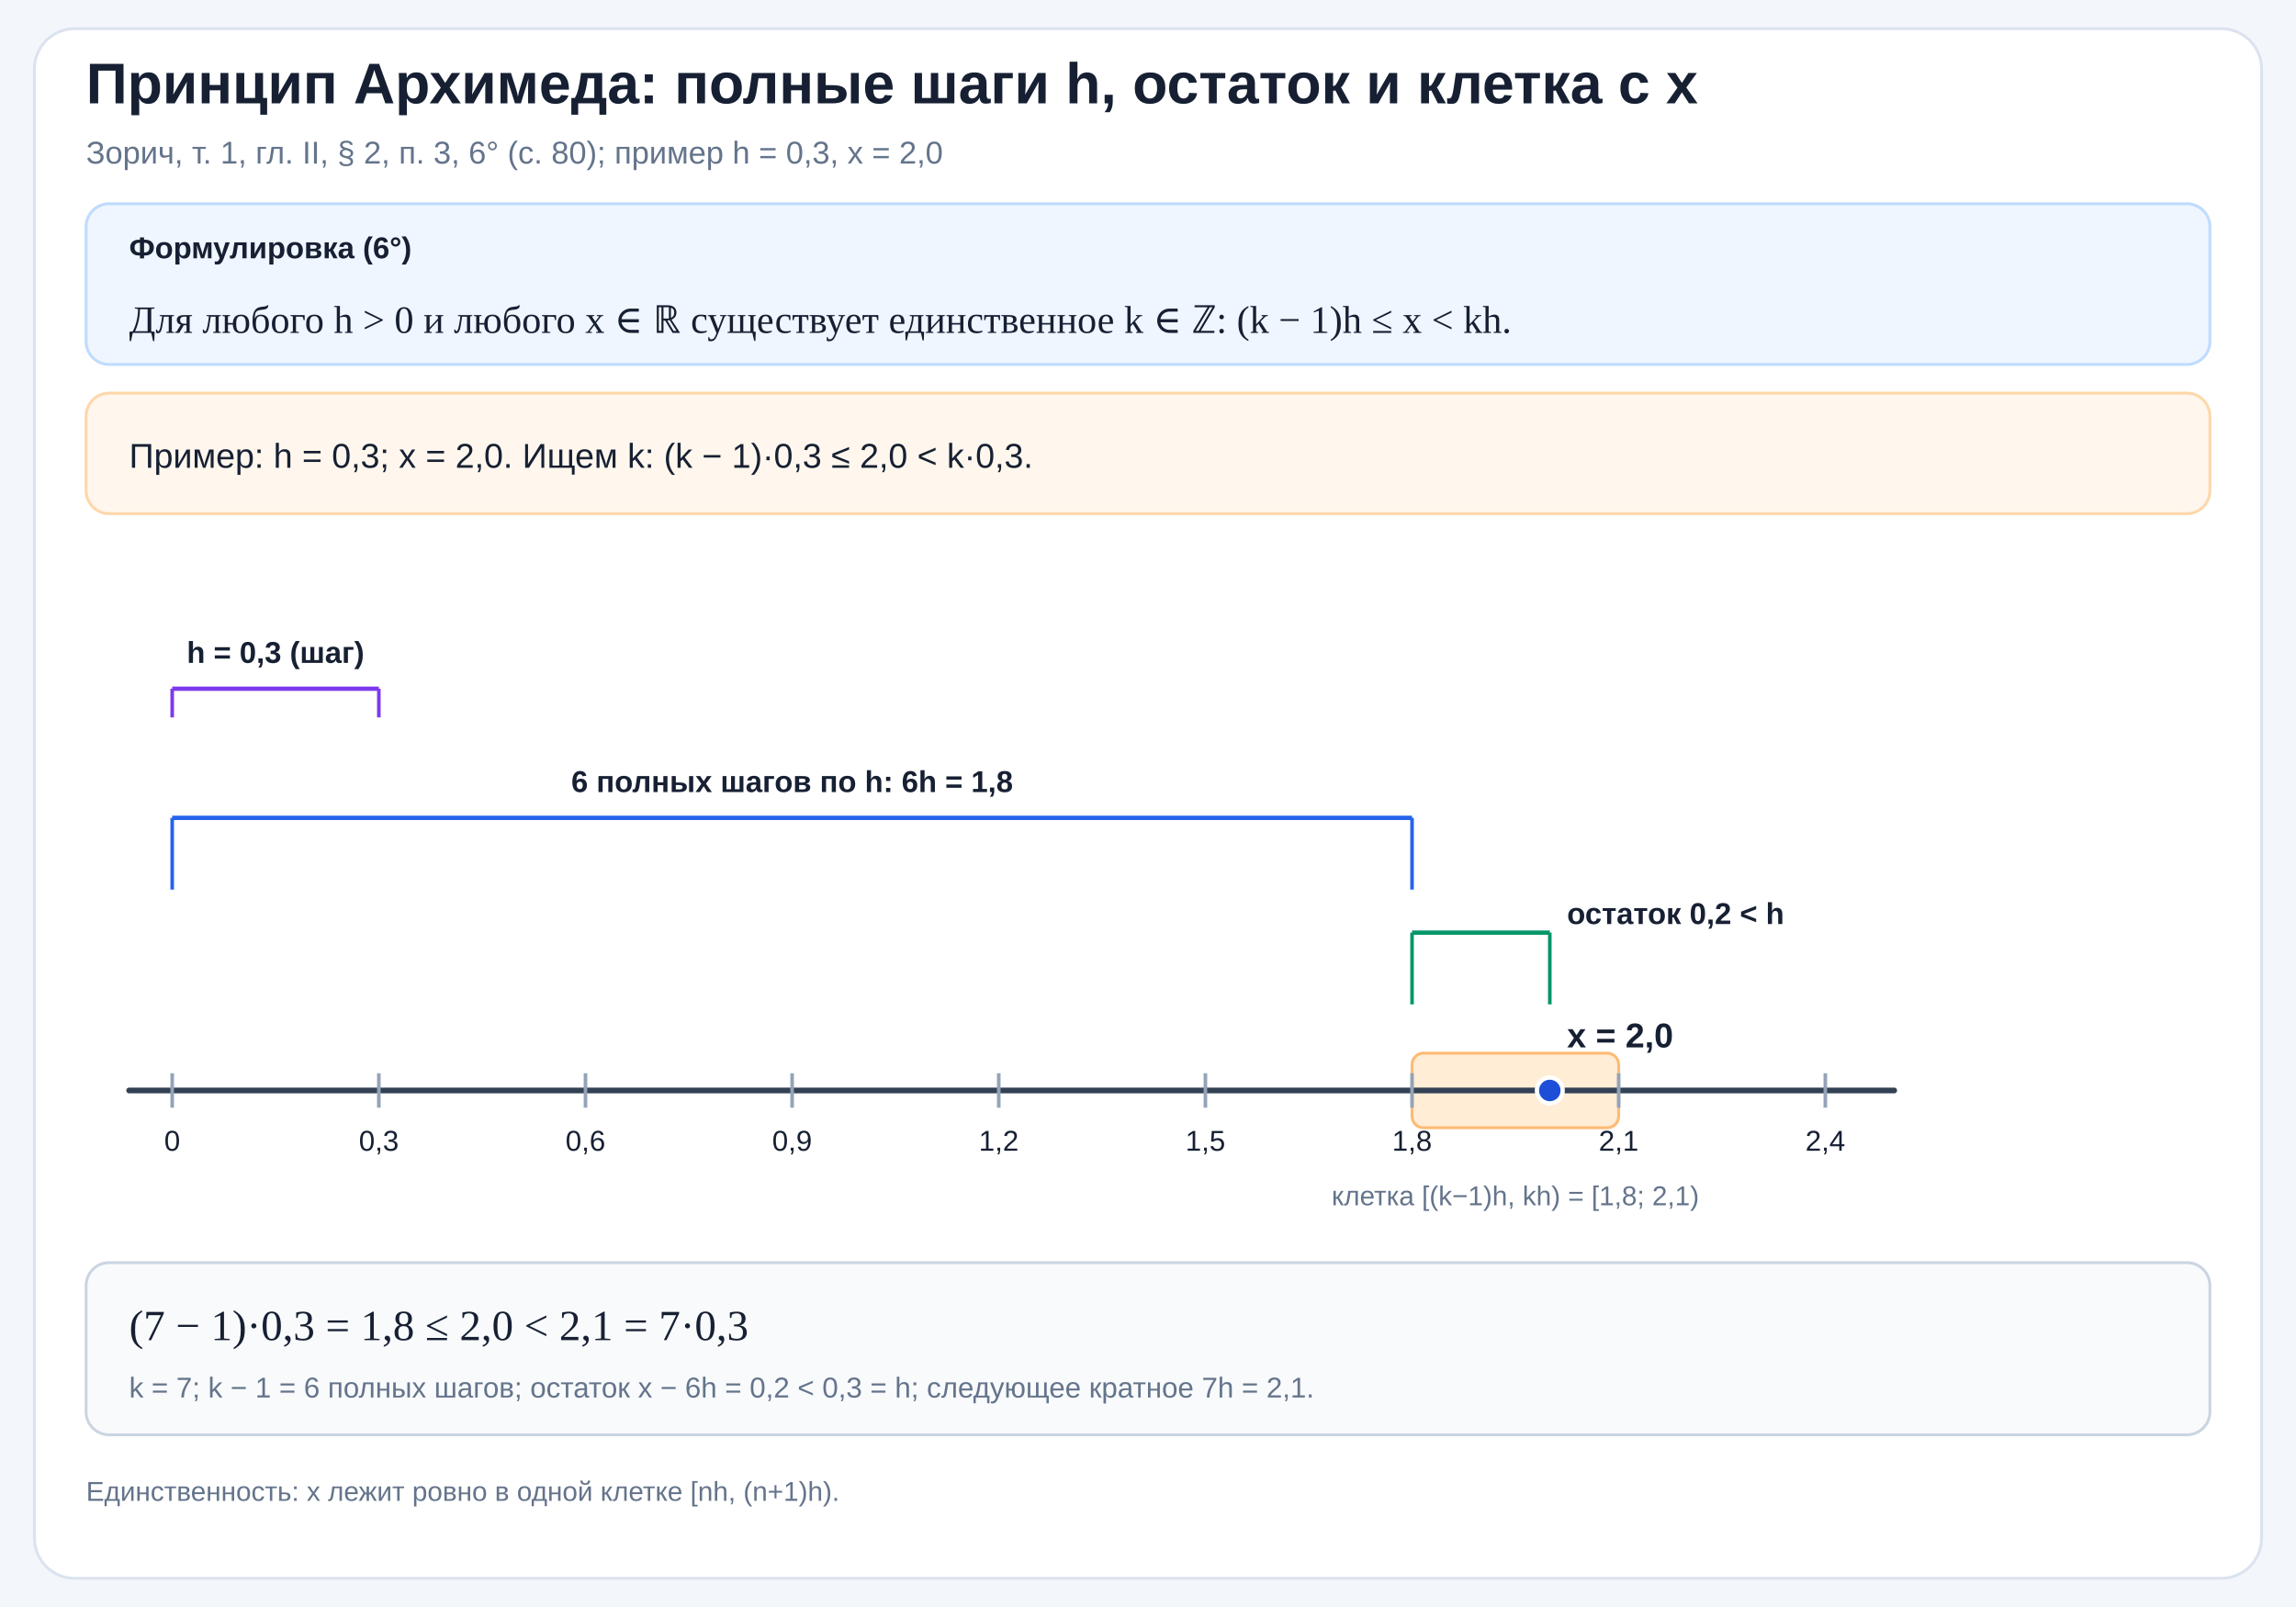
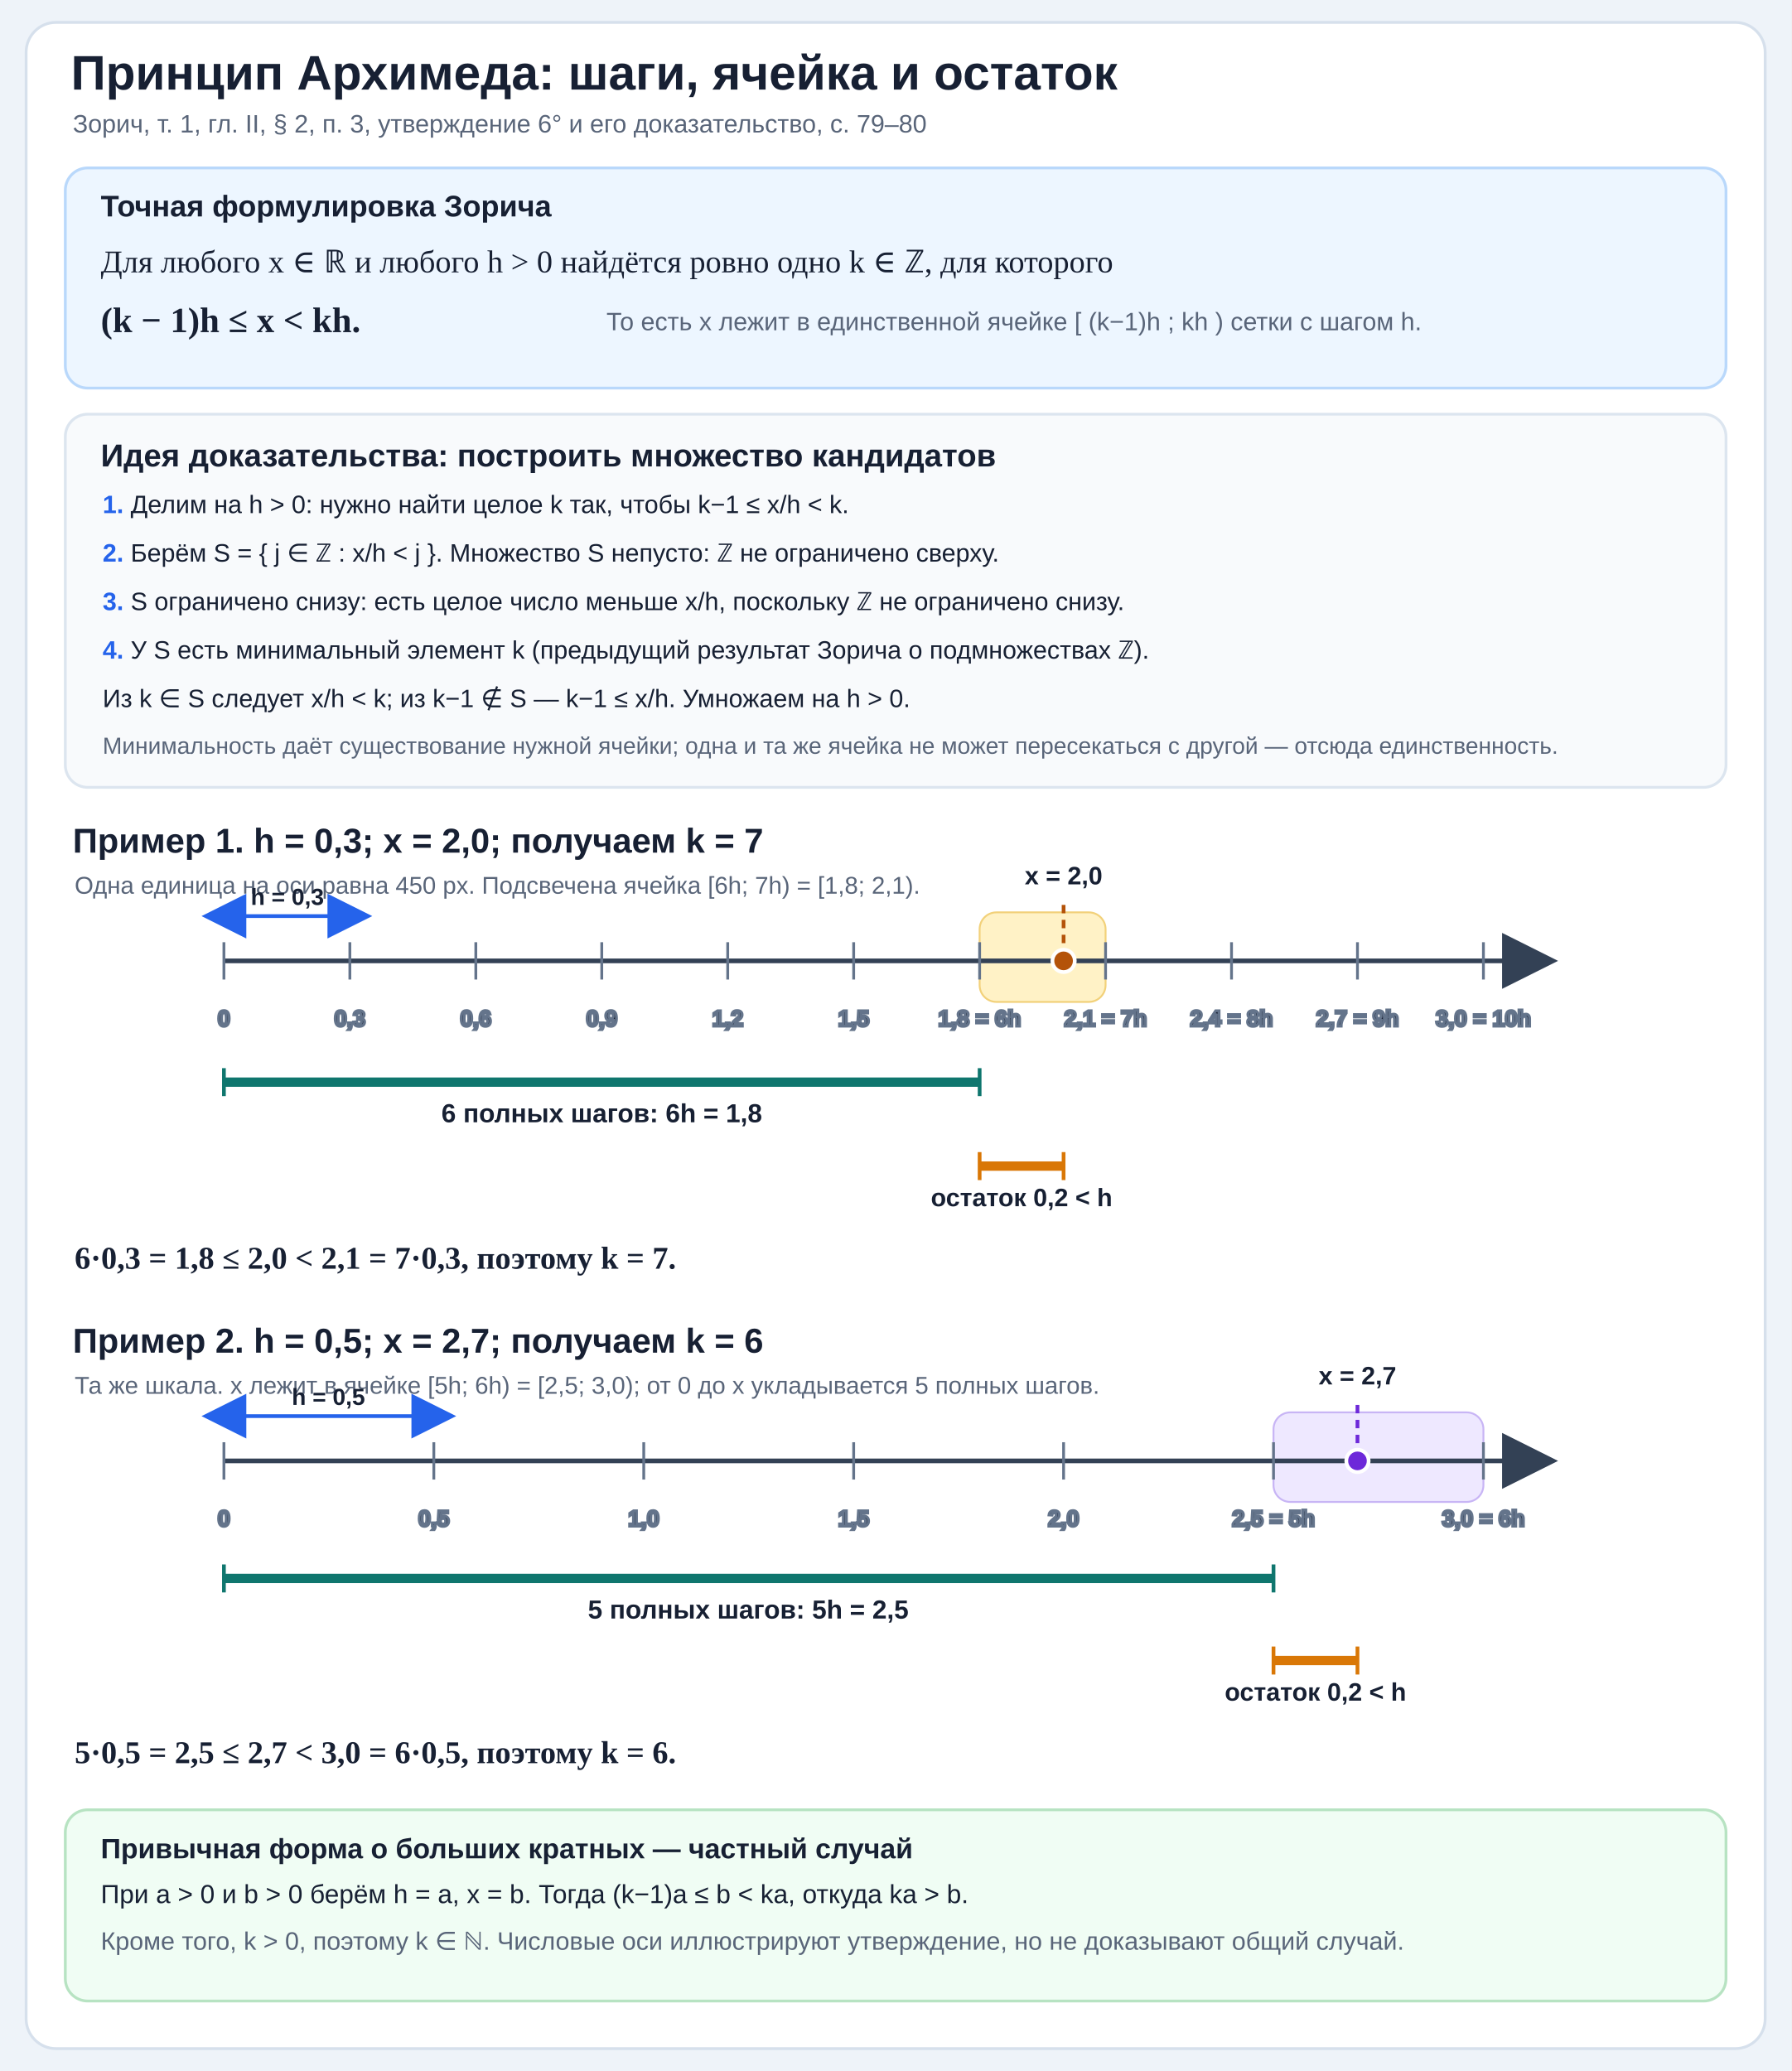
- <svg xmlns="http://www.w3.org/2000/svg" width="1600" height="1120" viewBox="0 0 1600 1120" role="img" aria-labelledby="title desc">
+ <svg xmlns="http://www.w3.org/2000/svg" width="1920" height="2220" viewBox="0 0 1920 2220" role="img" aria-labelledby="t d">
  <defs>
    <style>
- text{font-family:'Segoe UI',Arial,sans-serif;fill:#172033}
- .math{font-family:Cambria,'Times New Roman',serif}
- .muted{fill:#64748b}
- </style>
+     text{font-family:'Segoe UI',Arial,sans-serif;fill:#172033}
+     .m{font-family:Cambria,'Times New Roman',serif}
+     .muted{fill:#596579}
+     .body{font-size:28px}
+     .axislabel{font-size:24px;font-weight:600}
+     .formula{font-size:38px;font-weight:700}
+     .step{font-size:27px}
+   </style>
+     <marker id="axisArrow" markerWidth="12" markerHeight="12" refX="10" refY="6" orient="auto">
+       <path d="M0 0L12 6L0 12z" fill="#334155" />
+     </marker>
+     <marker id="blueArrow" markerWidth="12" markerHeight="12" refX="6" refY="6" orient="auto-start-reverse">
+       <path d="M0 0L12 6L0 12z" fill="#2563eb" />
+     </marker>
  </defs>
-   <rect width="1600" height="1120" fill="#f3f6fb" />
-   <rect x="24" y="20" width="1552" height="1080" rx="28" fill="#ffffff" stroke="#dbe3ef" stroke-width="2" />
-   <text x="60" y="72" font-size="40" font-weight="700">Принцип Архимеда: полные шаги h, остаток и клетка с x</text>
-   <text x="60" y="114" font-size="22" class="muted">Зорич, т. 1, гл. II, § 2, п. 3, 6° (с. 80); пример h = 0,3, x = 2,0</text>
-   <rect x="60" y="142" width="1480" height="112" rx="16" fill="#eff6ff" stroke="#bfdbfe" stroke-width="2" />
-   <text x="90" y="180" font-size="21" font-weight="700" fill="#1d4ed8">Формулировка (6°)</text>
-   <text x="90" y="232" font-size="27" class="math">Для любого h &gt; 0 и любого x ∈ ℝ существует единственное k ∈ ℤ: (k − 1)h ≤ x &lt; kh.</text>
-   <rect x="60" y="274" width="1480" height="84" rx="16" fill="#fff7ed" stroke="#fed7aa" stroke-width="2" />
-   <text x="90" y="326" font-size="24">Пример: h = 0,3; x = 2,0.   Ищем k: (k − 1)·0,3 ≤ 2,0 &lt; k·0,3.</text>
-   <rect x="984" y="734" width="144" height="52" rx="8" fill="#ffedd5" stroke="#fdba74" stroke-width="2" />
-   <line x1="90" y1="760" x2="1320" y2="760" stroke="#334155" stroke-width="4" stroke-linecap="round" />
-   <g stroke="#94a3b8" stroke-width="2.5">
-     <line x1="120" y1="748" x2="120" y2="772" />
-     <line x1="264" y1="748" x2="264" y2="772" />
-     <line x1="408" y1="748" x2="408" y2="772" />
-     <line x1="552" y1="748" x2="552" y2="772" />
-     <line x1="696" y1="748" x2="696" y2="772" />
-     <line x1="840" y1="748" x2="840" y2="772" />
-     <line x1="984" y1="748" x2="984" y2="772" />
-     <line x1="1128" y1="748" x2="1128" y2="772" />
-     <line x1="1272" y1="748" x2="1272" y2="772" />
+   <rect width="1920" height="2220" fill="#eef3f9" />
+   <rect x="28" y="24" width="1864" height="2172" rx="32" fill="#fff" stroke="#d6e0ec" stroke-width="3" />
+   <text x="76" y="96" font-size="52" font-weight="750">Принцип Архимеда: шаги, ячейка и остаток</text>
+   <text x="78" y="142" font-size="27" class="muted">Зорич, т. 1, гл. II, § 2, п. 3, утверждение 6° и его доказательство, с. 79–80</text>
+   <rect x="70" y="180" width="1780" height="236" rx="24" fill="#edf6ff" stroke="#b9d8fb" stroke-width="3" />
+   <text x="108" y="232" font-size="32" font-weight="700" fill="#1d4ed8">Точная формулировка Зорича</text>
+   <text x="108" y="292" font-size="34" class="m">Для любого x ∈ ℝ и любого h &gt; 0 найдётся ровно одно k ∈ ℤ, для которого</text>
+   <text x="108" y="356" class="m formula">(k − 1)h ≤ x &lt; kh.</text>
+   <text x="650" y="354" font-size="27" class="muted">То есть x лежит в единственной ячейке [ (k−1)h ; kh ) сетки с шагом h.</text>
+   <rect x="70" y="444" width="1780" height="400" rx="24" fill="#f8fafc" stroke="#dce5ef" stroke-width="3" />
+   <text x="108" y="500" font-size="34" font-weight="700">Идея доказательства: построить множество кандидатов</text>
+   <text x="110" y="550" class="step">
+     <tspan font-weight="700" fill="#2563eb">1.</tspan> Делим на h &gt; 0: нужно найти целое k так, чтобы k−1 ≤ x/h &lt; k.</text>
+   <text x="110" y="602" class="step">
+     <tspan font-weight="700" fill="#2563eb">2.</tspan> Берём S = { j ∈ ℤ : x/h &lt; j }. Множество S непусто: ℤ не ограничено сверху.</text>
+   <text x="110" y="654" class="step">
+     <tspan font-weight="700" fill="#2563eb">3.</tspan> S ограничено снизу: есть целое число меньше x/h, поскольку ℤ не ограничено снизу.</text>
+   <text x="110" y="706" class="step">
+     <tspan font-weight="700" fill="#2563eb">4.</tspan> У S есть минимальный элемент k (предыдущий результат Зорича о подмножествах ℤ).</text>
+   <text x="110" y="758" class="step">Из k ∈ S следует x/h &lt; k; из k−1 ∉ S — k−1 ≤ x/h. Умножаем на h &gt; 0.</text>
+   <text x="110" y="808" font-size="25" class="muted">Минимальность даёт существование нужной ячейки; одна и та же ячейка не может пересекаться с другой — отсюда единственность.</text>
+   <text x="78" y="914" font-size="37" font-weight="700">Пример 1. h = 0,3; x = 2,0; получаем k = 7</text>
+   <text x="80" y="958" font-size="26" class="muted">Одна единица на оси равна 450 px. Подсвечена ячейка [6h; 7h) = [1,8; 2,1).</text>
+   <rect x="1050" y="978" width="135" height="96" rx="18" fill="#fff2c6" stroke="#f2d17a" stroke-width="2" />
+   <line x1="240" y1="1030" x2="1660" y2="1030" stroke="#334155" stroke-width="5" marker-end="url(#axisArrow)" />
+   <line x1="240" y1="982" x2="375" y2="982" stroke="#2563eb" stroke-width="4" marker-start="url(#blueArrow)" marker-end="url(#blueArrow)" />
+   <text x="308" y="970" text-anchor="middle" font-size="25" font-weight="700" fill="#1d4ed8">h = 0,3</text>
+   <line x1="1140" y1="970" x2="1140" y2="1043" stroke="#b45309" stroke-width="4" stroke-dasharray="9 7" />
+   <circle cx="1140" cy="1030" r="12" fill="#b45309" stroke="#fff" stroke-width="4" />
+   <text x="1140" y="948" text-anchor="middle" font-size="27" font-weight="700" fill="#92400e">x = 2,0</text>
+   <g stroke="#64748b" stroke-width="3" fill="#172033" class="axislabel" text-anchor="middle">
+     <path d="M240 1010v40M375 1010v40M510 1010v40M645 1010v40M780 1010v40M915 1010v40M1050 1010v40M1185 1010v40M1320 1010v40M1455 1010v40M1590 1010v40" />
+     <text x="240" y="1100">0</text>
+     <text x="375" y="1100">0,3</text>
+     <text x="510" y="1100">0,6</text>
+     <text x="645" y="1100">0,9</text>
+     <text x="780" y="1100">1,2</text>
+     <text x="915" y="1100">1,5</text>
+     <text x="1050" y="1100">1,8 = 6h</text>
+     <text x="1185" y="1100">2,1 = 7h</text>
+     <text x="1320" y="1100">2,4 = 8h</text>
+     <text x="1455" y="1100">2,7 = 9h</text>
+     <text x="1590" y="1100">3,0 = 10h</text>
  </g>
-   <g font-size="20" class="muted" text-anchor="middle">
-     <text x="120" y="802">0</text>
-     <text x="264" y="802">0,3</text>
-     <text x="408" y="802">0,6</text>
-     <text x="552" y="802">0,9</text>
-     <text x="696" y="802">1,2</text>
-     <text x="840" y="802">1,5</text>
-     <text x="984" y="802">1,8</text>
-     <text x="1128" y="802">2,1</text>
-     <text x="1272" y="802">2,4</text>
+   <line x1="240" y1="1160" x2="1050" y2="1160" stroke="#0f766e" stroke-width="10" />
+   <path d="M240 1145v30M1050 1145v30" stroke="#0f766e" stroke-width="4" />
+   <text x="645" y="1203" text-anchor="middle" font-size="28" font-weight="700" fill="#0f766e">6 полных шагов: 6h = 1,8</text>
+   <line x1="1050" y1="1250" x2="1140" y2="1250" stroke="#d97706" stroke-width="10" />
+   <path d="M1050 1235v30M1140 1235v30" stroke="#d97706" stroke-width="4" />
+   <text x="1095" y="1293" text-anchor="middle" font-size="27" font-weight="700" fill="#b45309">остаток 0,2 &lt; h</text>
+   <text x="80" y="1360" class="m" font-size="34" font-weight="700">6·0,3 = 1,8 ≤ 2,0 &lt; 2,1 = 7·0,3, поэтому k = 7.</text>
+   <text x="78" y="1450" font-size="37" font-weight="700">Пример 2. h = 0,5; x = 2,7; получаем k = 6</text>
+   <text x="80" y="1494" font-size="26" class="muted">Та же шкала. x лежит в ячейке [5h; 6h) = [2,5; 3,0); от 0 до x укладывается 5 полных шагов.</text>
+   <rect x="1365" y="1514" width="225" height="96" rx="18" fill="#eee8ff" stroke="#c8b5f5" stroke-width="2" />
+   <line x1="240" y1="1566" x2="1660" y2="1566" stroke="#334155" stroke-width="5" marker-end="url(#axisArrow)" />
+   <line x1="240" y1="1518" x2="465" y2="1518" stroke="#2563eb" stroke-width="4" marker-start="url(#blueArrow)" marker-end="url(#blueArrow)" />
+   <text x="352" y="1506" text-anchor="middle" font-size="25" font-weight="700" fill="#1d4ed8">h = 0,5</text>
+   <line x1="1455" y1="1506" x2="1455" y2="1579" stroke="#6d28d9" stroke-width="4" stroke-dasharray="9 7" />
+   <circle cx="1455" cy="1566" r="12" fill="#6d28d9" stroke="#fff" stroke-width="4" />
+   <text x="1455" y="1484" text-anchor="middle" font-size="27" font-weight="700" fill="#5b21b6">x = 2,7</text>
+   <g stroke="#64748b" stroke-width="3" fill="#172033" class="axislabel" text-anchor="middle">
+     <path d="M240 1546v40M465 1546v40M690 1546v40M915 1546v40M1140 1546v40M1365 1546v40M1590 1546v40" />
+     <text x="240" y="1636">0</text>
+     <text x="465" y="1636">0,5</text>
+     <text x="690" y="1636">1,0</text>
+     <text x="915" y="1636">1,5</text>
+     <text x="1140" y="1636">2,0</text>
+     <text x="1365" y="1636">2,5 = 5h</text>
+     <text x="1590" y="1636">3,0 = 6h</text>
  </g>
-   <line x1="120" y1="480" x2="120" y2="500" stroke="#7c3aed" stroke-width="2.5" />
-   <line x1="264" y1="480" x2="264" y2="500" stroke="#7c3aed" stroke-width="2.5" />
-   <line x1="120" y1="480" x2="264" y2="480" stroke="#7c3aed" stroke-width="3" />
-   <text x="192" y="462" text-anchor="middle" font-size="21" font-weight="700" fill="#6d28d9">h = 0,3 (шаг)</text>
-   <line x1="120" y1="570" x2="120" y2="620" stroke="#2563eb" stroke-width="2.5" />
-   <line x1="984" y1="570" x2="984" y2="620" stroke="#2563eb" stroke-width="2.5" />
-   <line x1="120" y1="570" x2="984" y2="570" stroke="#2563eb" stroke-width="3" />
-   <text x="552" y="552" text-anchor="middle" font-size="21" font-weight="700" fill="#1d4ed8">6 полных шагов по h: 6h = 1,8</text>
-   <line x1="984" y1="650" x2="984" y2="700" stroke="#059669" stroke-width="2.5" />
-   <line x1="1080" y1="650" x2="1080" y2="700" stroke="#059669" stroke-width="2.5" />
-   <line x1="984" y1="650" x2="1080" y2="650" stroke="#059669" stroke-width="3" />
-   <text x="1092" y="644" font-size="21" font-weight="700" fill="#047857">остаток 0,2 &lt; h</text>
-   <circle cx="1080" cy="760" r="9" fill="#1d4ed8" stroke="#ffffff" stroke-width="3" />
-   <text x="1092" y="730" font-size="24" font-weight="700" fill="#1d4ed8">x = 2,0</text>
-   <text x="1056" y="840" text-anchor="middle" font-size="19" class="muted">клетка [(k−1)h, kh) = [1,8; 2,1)</text>
-   <rect x="60" y="880" width="1480" height="120" rx="16" fill="#f8fafc" stroke="#cbd5e1" stroke-width="2" />
-   <text x="90" y="934" font-size="30" class="math">(7 − 1)·0,3 = 1,8 ≤ 2,0 &lt; 2,1 = 7·0,3</text>
-   <text x="90" y="974" font-size="20" class="muted">k = 7; k − 1 = 6 полных шагов; остаток x − 6h = 0,2 &lt; 0,3 = h; следующее кратное 7h = 2,1.</text>
-   <text x="60" y="1046" font-size="19" class="muted">Единственность: x лежит ровно в одной клетке [nh, (n+1)h).</text>
+   <line x1="240" y1="1692" x2="1365" y2="1692" stroke="#0f766e" stroke-width="10" />
+   <path d="M240 1677v30M1365 1677v30" stroke="#0f766e" stroke-width="4" />
+   <text x="802" y="1735" text-anchor="middle" font-size="28" font-weight="700" fill="#0f766e">5 полных шагов: 5h = 2,5</text>
+   <line x1="1365" y1="1780" x2="1455" y2="1780" stroke="#d97706" stroke-width="10" />
+   <path d="M1365 1765v30M1455 1765v30" stroke="#d97706" stroke-width="4" />
+   <text x="1410" y="1823" text-anchor="middle" font-size="27" font-weight="700" fill="#b45309">остаток 0,2 &lt; h</text>
+   <text x="80" y="1890" class="m" font-size="34" font-weight="700">5·0,5 = 2,5 ≤ 2,7 &lt; 3,0 = 6·0,5, поэтому k = 6.</text>
+   <rect x="70" y="1940" width="1780" height="205" rx="24" fill="#f0fdf4" stroke="#b7e3c2" stroke-width="3" />
+   <text x="108" y="1992" font-size="30" font-weight="700" fill="#166534">Привычная форма о больших кратных — частный случай</text>
+   <text x="108" y="2040" font-size="28">При a &gt; 0 и b &gt; 0 берём h = a, x = b. Тогда (k−1)a ≤ b &lt; ka, откуда ka &gt; b.</text>
+   <text x="108" y="2090" font-size="27" class="muted">Кроме того, k &gt; 0, поэтому k ∈ ℕ. Числовые оси иллюстрируют утверждение, но не доказывают общий случай.</text>
</svg>
